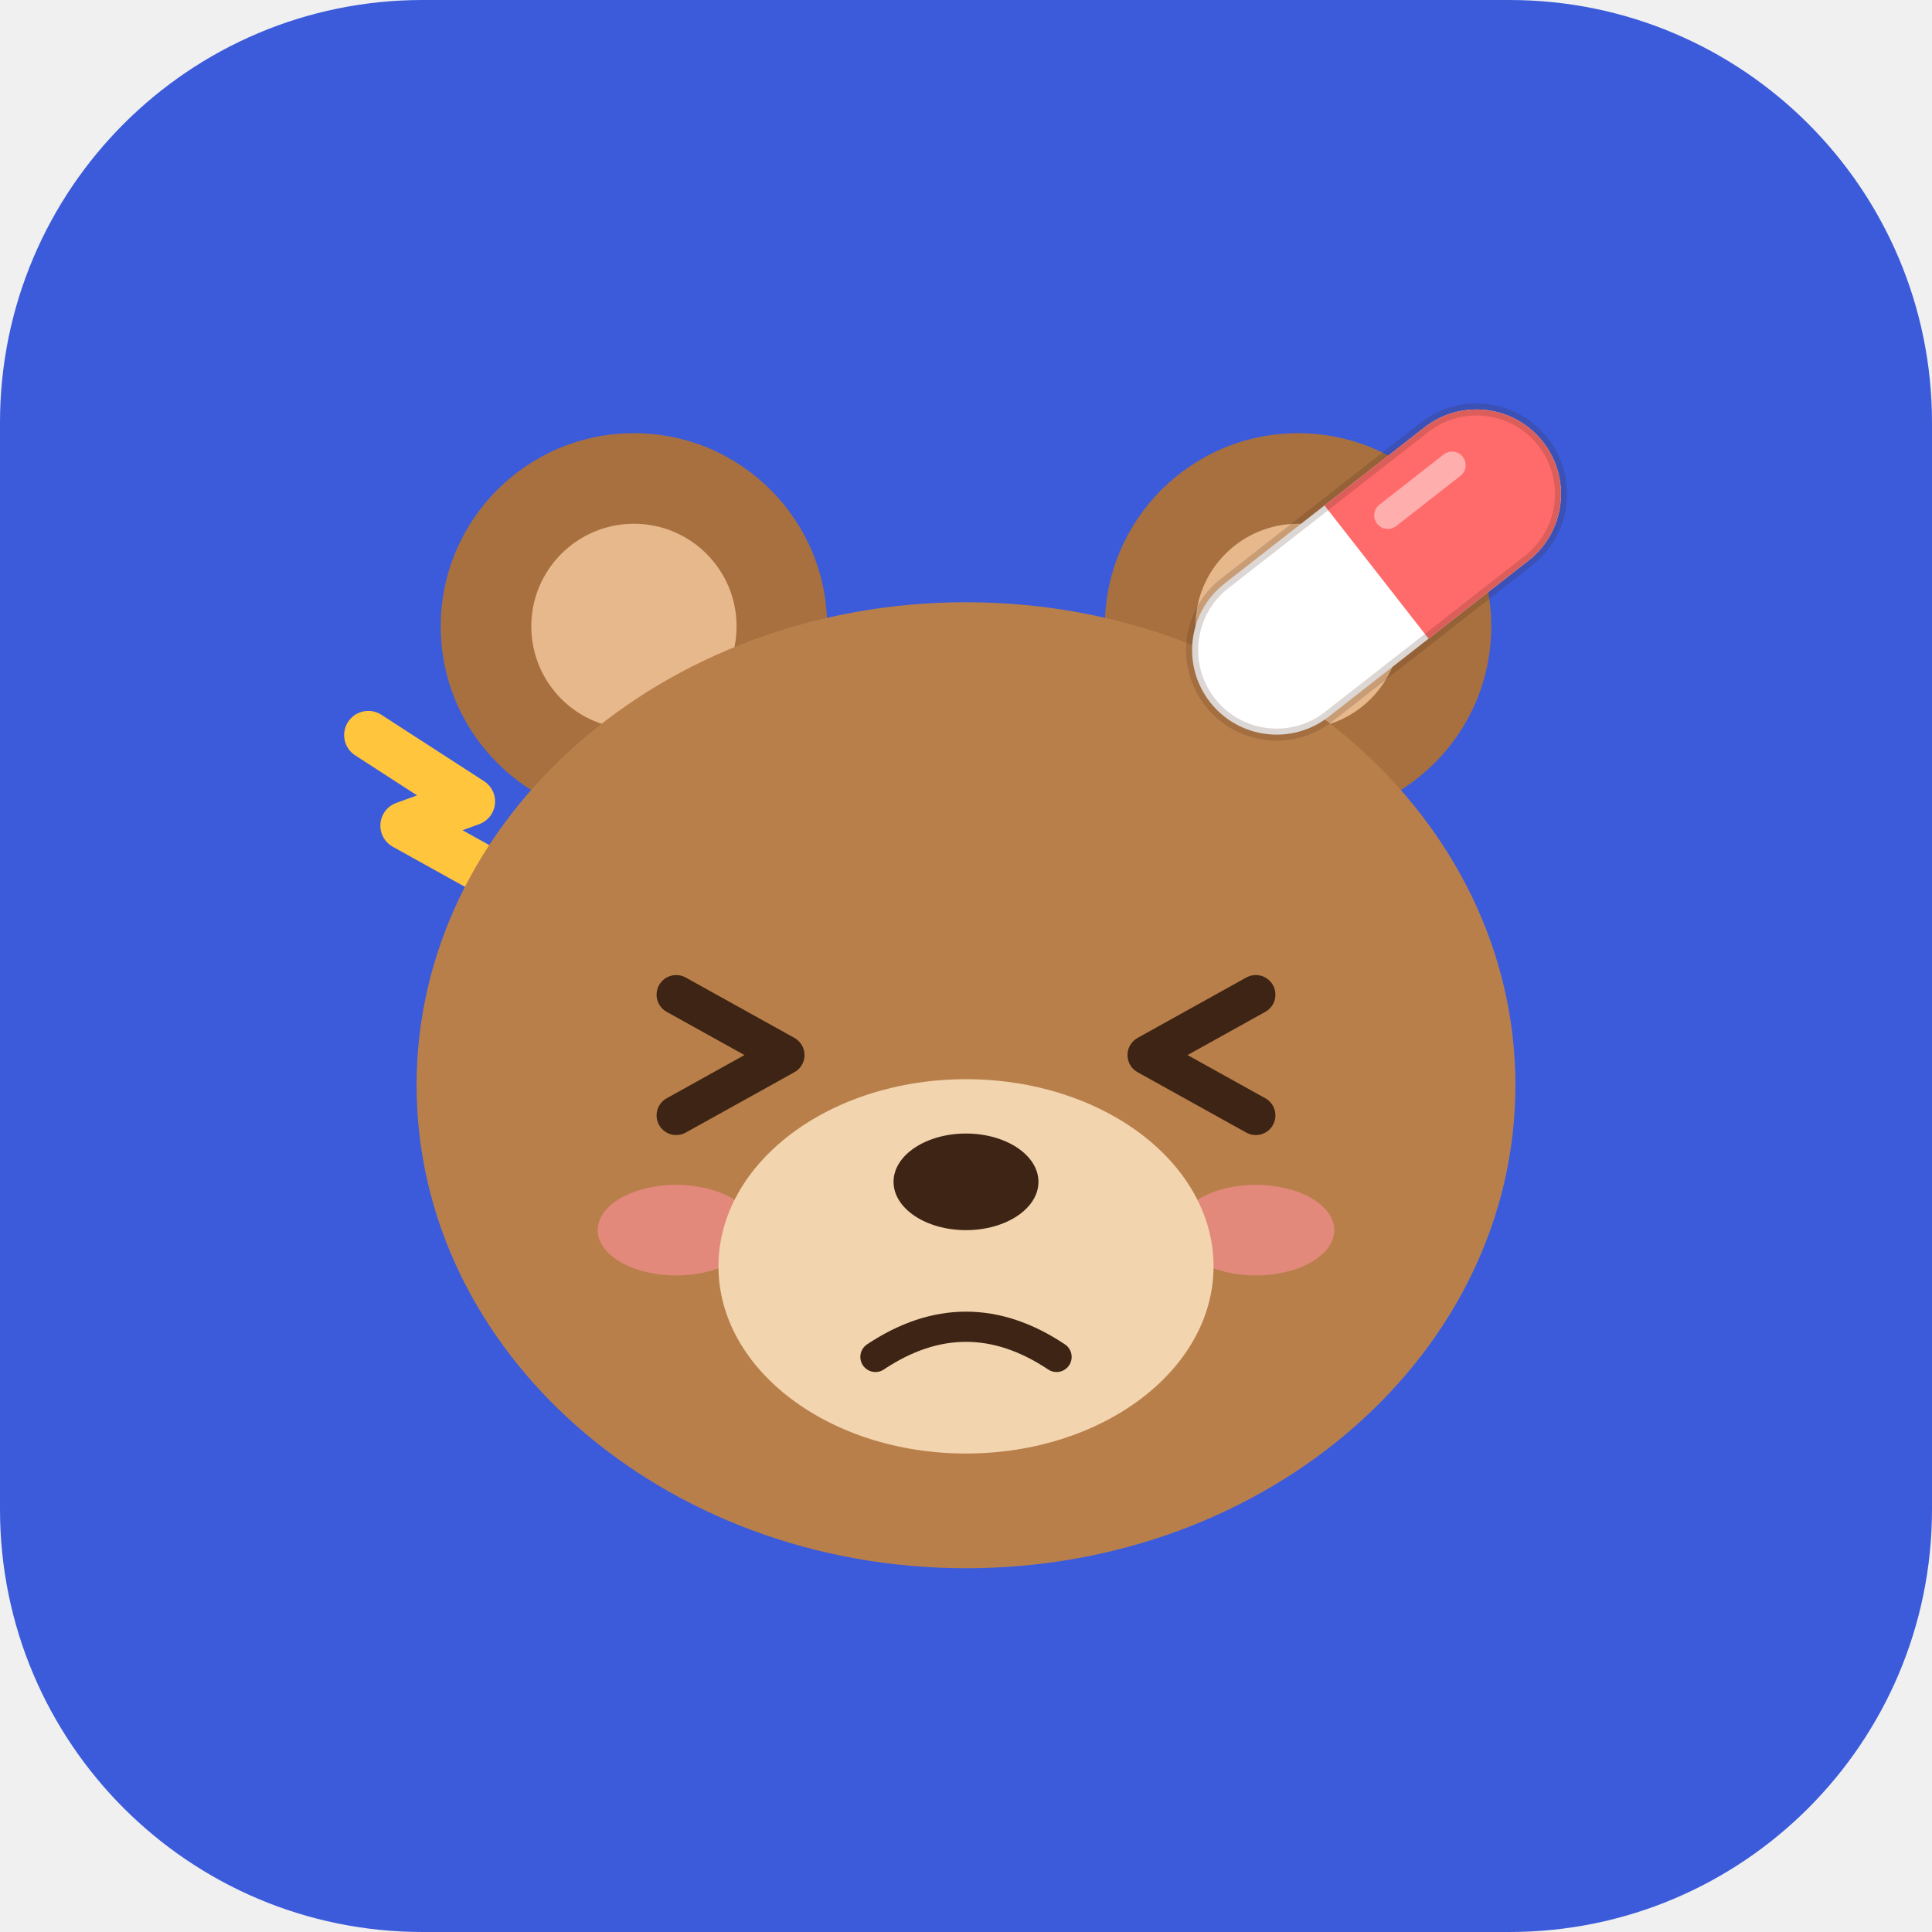
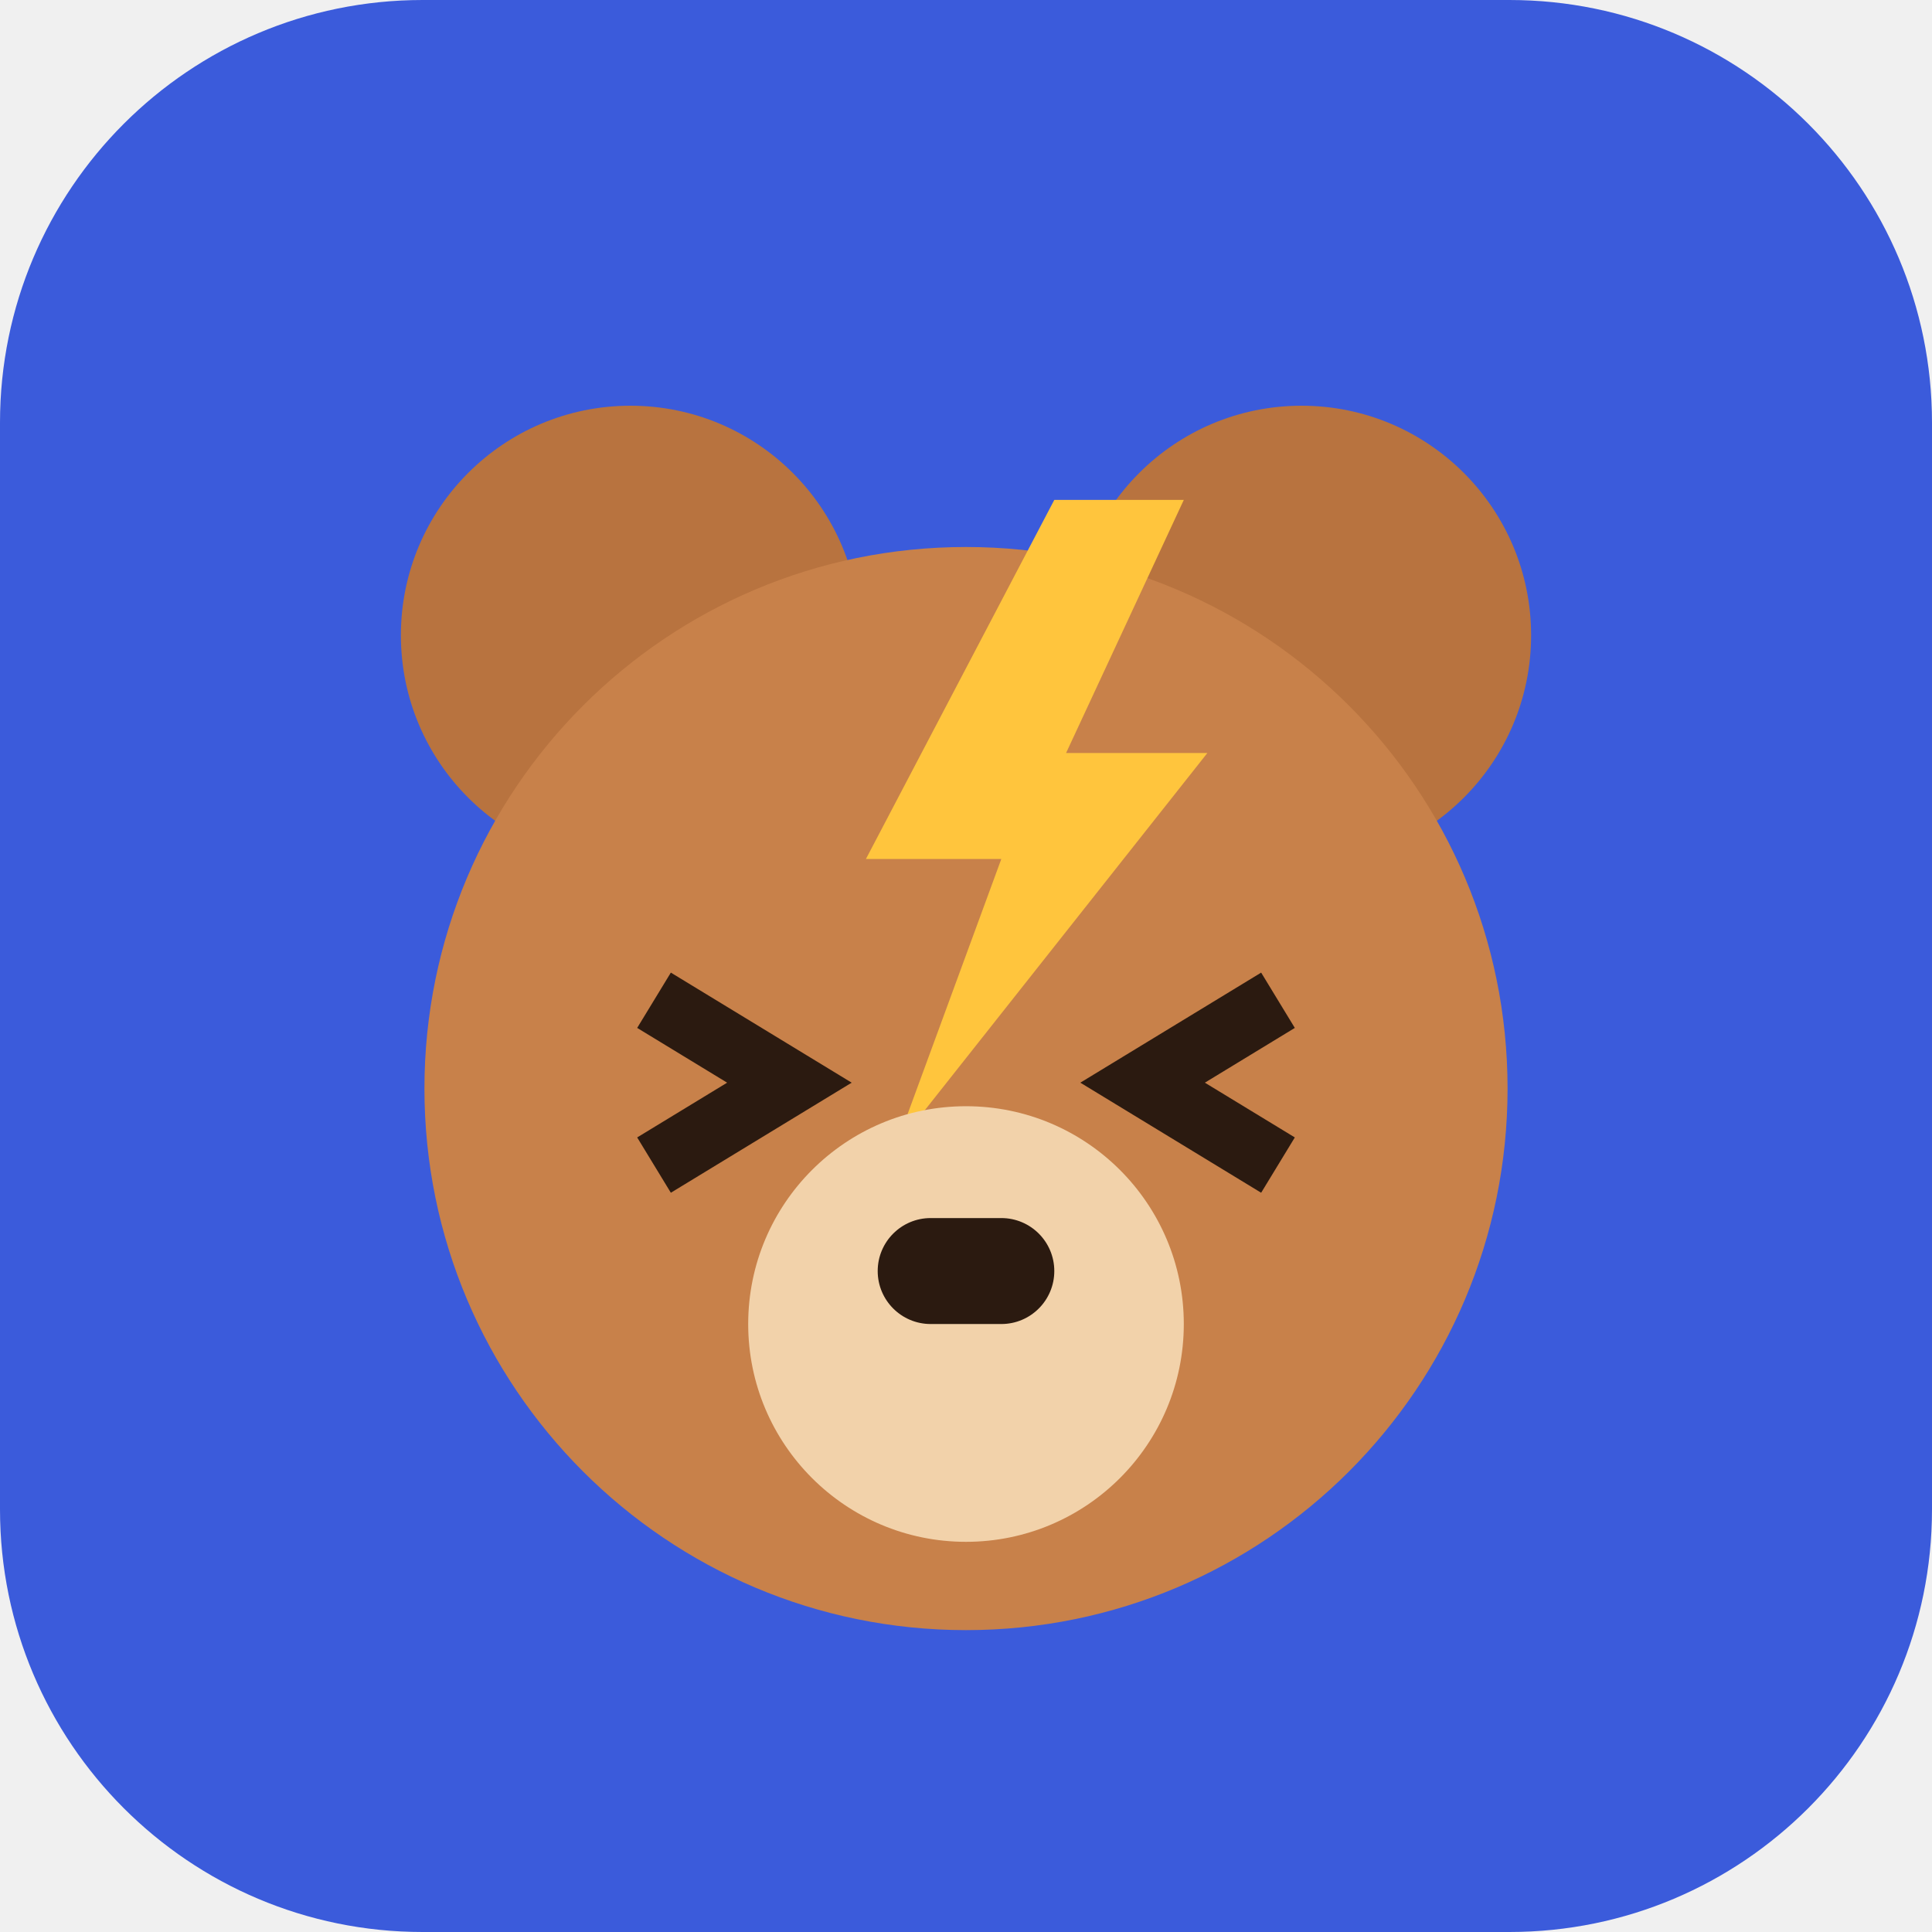
<svg xmlns="http://www.w3.org/2000/svg" viewBox="0 0 512 512">
  <rect width="512" height="512" rx="112" fill="#3b5bdb" />
-   <g transform="translate(256 270) scale(.8) translate(-256 -270)" stroke-linecap="round" stroke-linejoin="round">
-     <path d="M58 176 l34 22 l-22 8 l36 20" fill="none" stroke="#ffc53d" stroke-width="16" />
-     <circle cx="146" cy="140" r="64" fill="#a8703f" />
-     <circle cx="366" cy="140" r="64" fill="#a8703f" />
-     <circle cx="146" cy="140" r="34" fill="#e7b88c" />
-     <circle cx="366" cy="140" r="34" fill="#e7b88c" />
-     <ellipse cx="256" cy="292" rx="182" ry="160" fill="#b97f4b" />
-     <path d="M160 262 l36 20 l-36 20" fill="none" stroke="#3d2414" stroke-width="13" />
-     <path d="M352 262 l-36 20 l36 20" fill="none" stroke="#3d2414" stroke-width="13" />
-     <ellipse cx="160" cy="340" rx="26" ry="15" fill="#f08c8c" opacity=".75" />
-     <ellipse cx="352" cy="340" rx="26" ry="15" fill="#f08c8c" opacity=".75" />
-     <ellipse cx="256" cy="352" rx="82" ry="62" fill="#f2d4ae" />
-     <ellipse cx="256" cy="324" rx="24" ry="16" fill="#3d2414" />
-     <path d="M226 382 q30 -20 60 0" fill="none" stroke="#3d2414" stroke-width="10" />
-     <g transform="rotate(-38 392 122)">
-       <rect x="322" y="94" width="140" height="56" rx="28" fill="#ffffff" />
-       <path d="M392 94 H434 a28 28 0 0 1 0 56 H392 Z" fill="#ff6b6b" />
-       <rect x="402" y="105" width="36" height="9" rx="4.5" fill="#ffffff" opacity=".45" />
-       <rect x="322" y="94" width="140" height="56" rx="28" fill="none" stroke="#3d2414" stroke-opacity=".18" stroke-width="4" />
-     </g>
+   <g transform="translate(256 276) scale(.78) translate(-256 -276)">
+     <circle cx="142" cy="138" r="78" fill="#b8733f" />
+     <circle cx="370" cy="138" r="78" fill="#b8733f" />
+     <circle cx="256" cy="292" r="184" fill="#c8814a" />
+     <path d="M286 92 L222 214 L268 214 L232 312 L338 178 L290 178 L330 92 Z" fill="#ffc53d" />
+     <path d="M150 262 L196 290 L150 318" fill="none" stroke="#2b1a10" stroke-width="22" stroke-linejoin="miter" stroke-linecap="butt" />
+     <path d="M362 262 L316 290 L362 318" fill="none" stroke="#2b1a10" stroke-width="22" stroke-linejoin="miter" stroke-linecap="butt" />
+     <circle cx="256" cy="372" r="74" fill="#f2d2aa" />
+     <rect x="226" y="336" width="60" height="36" rx="18" fill="#2b1a10" />
  </g>
</svg>
